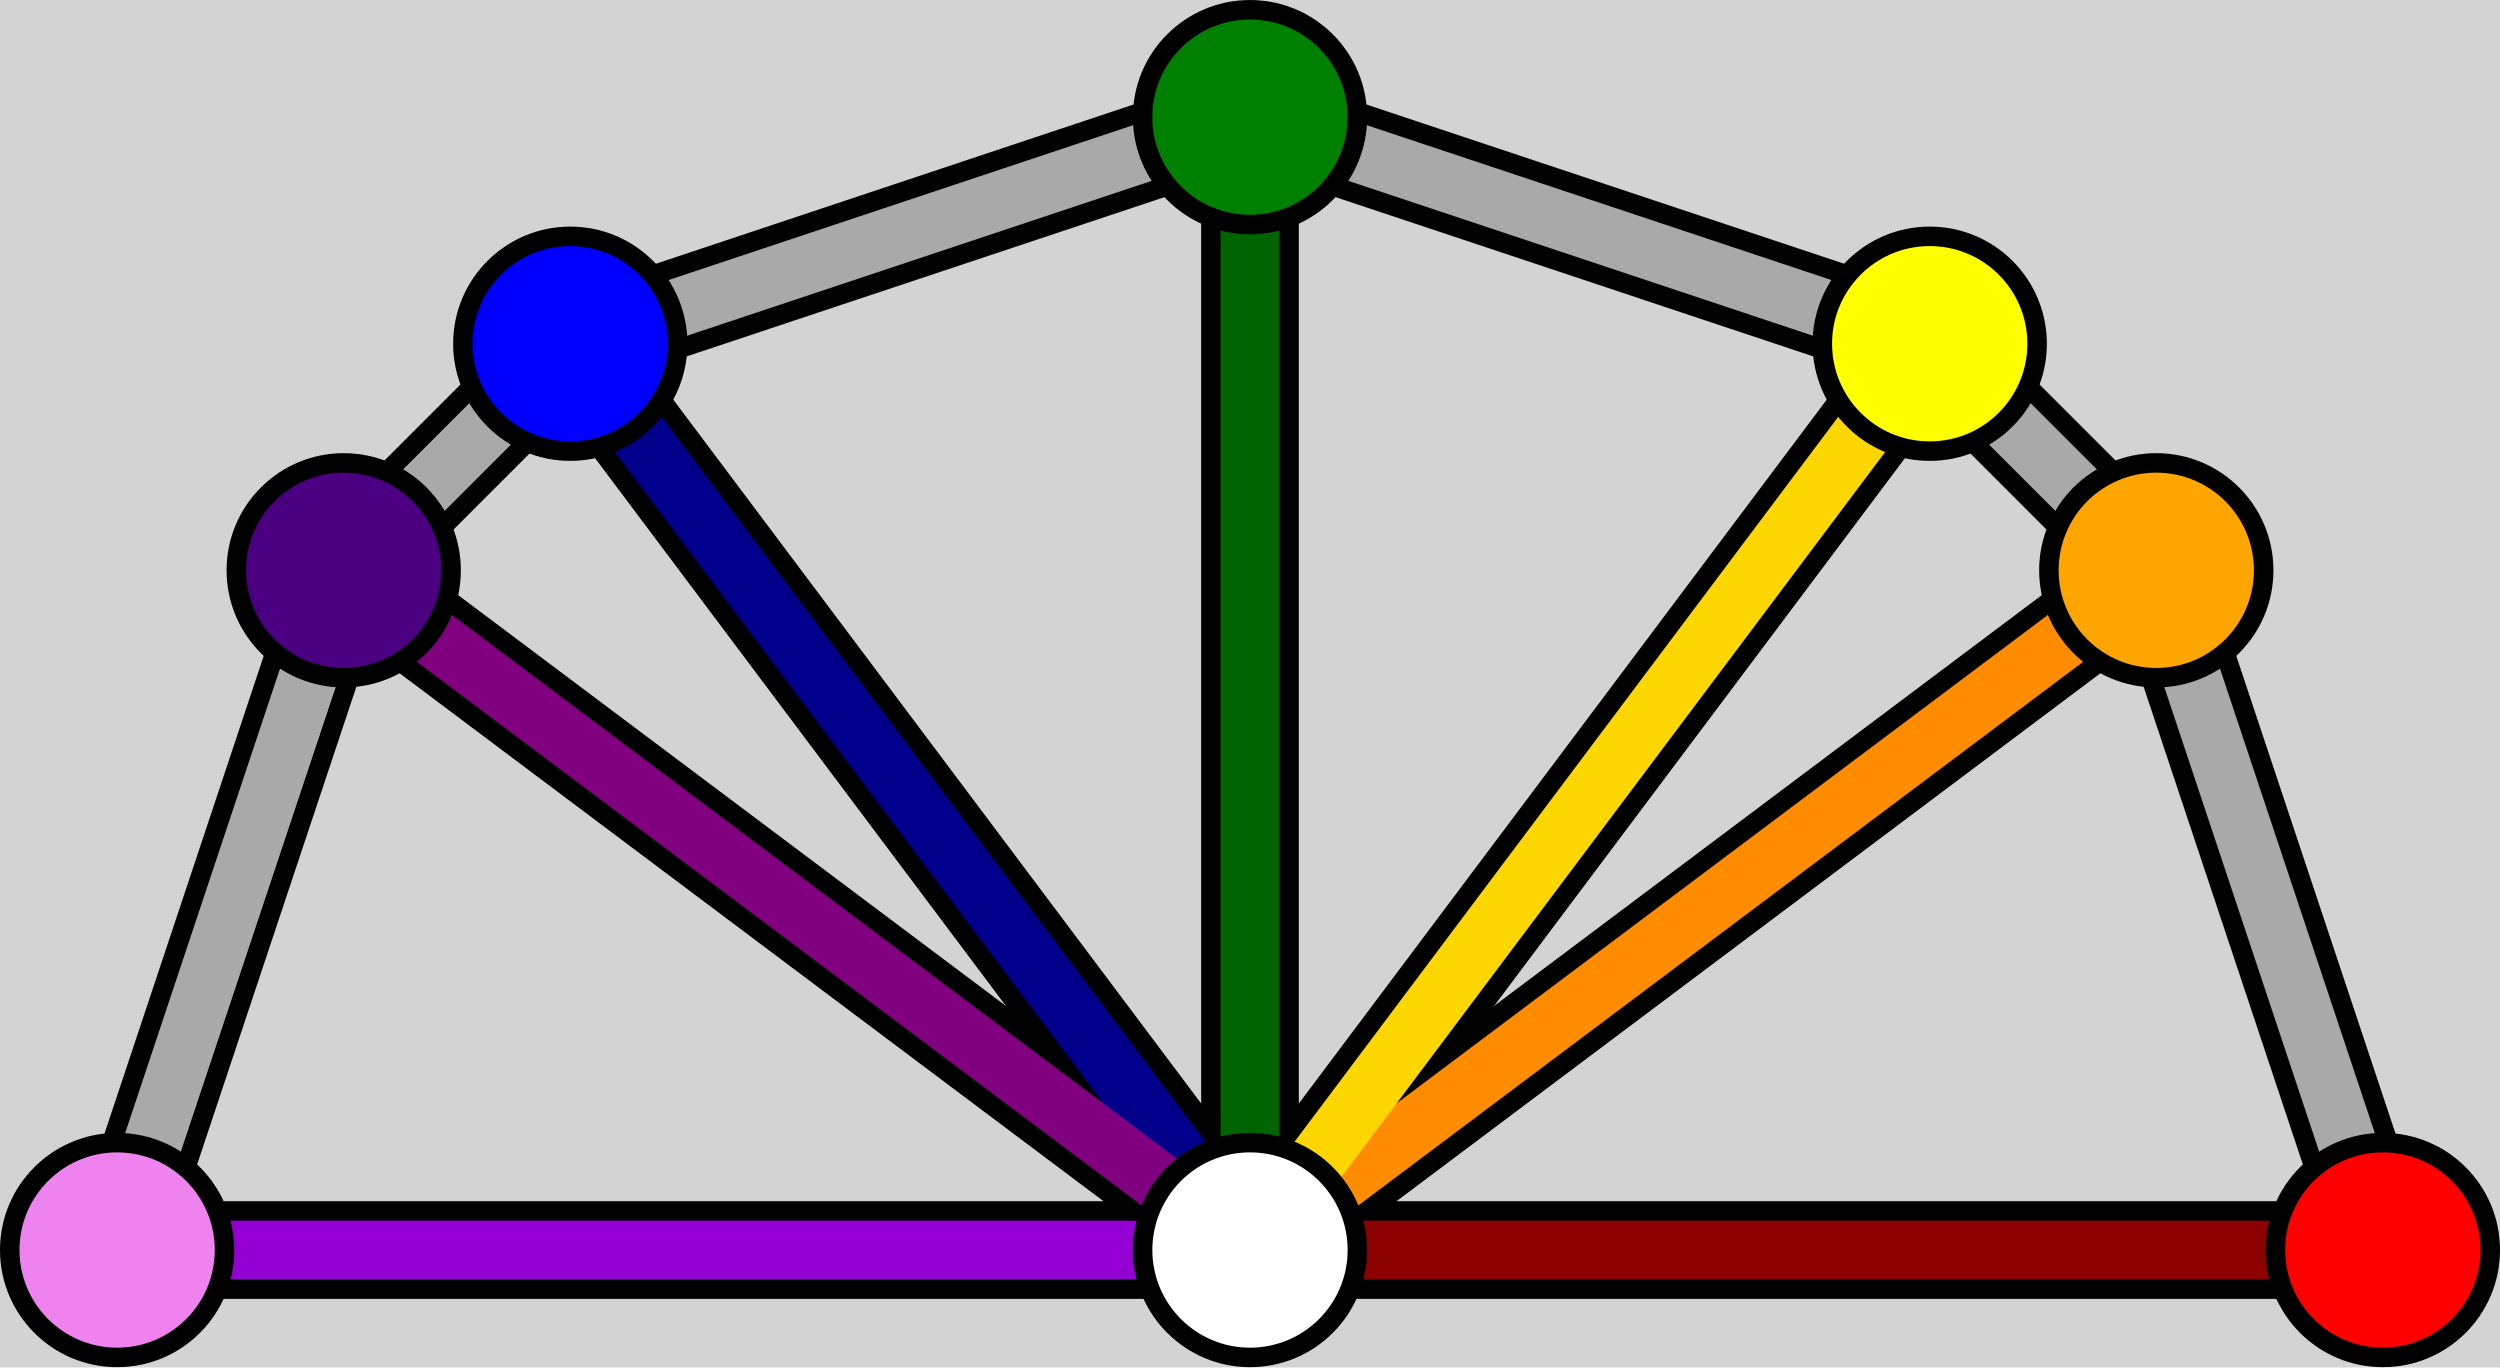
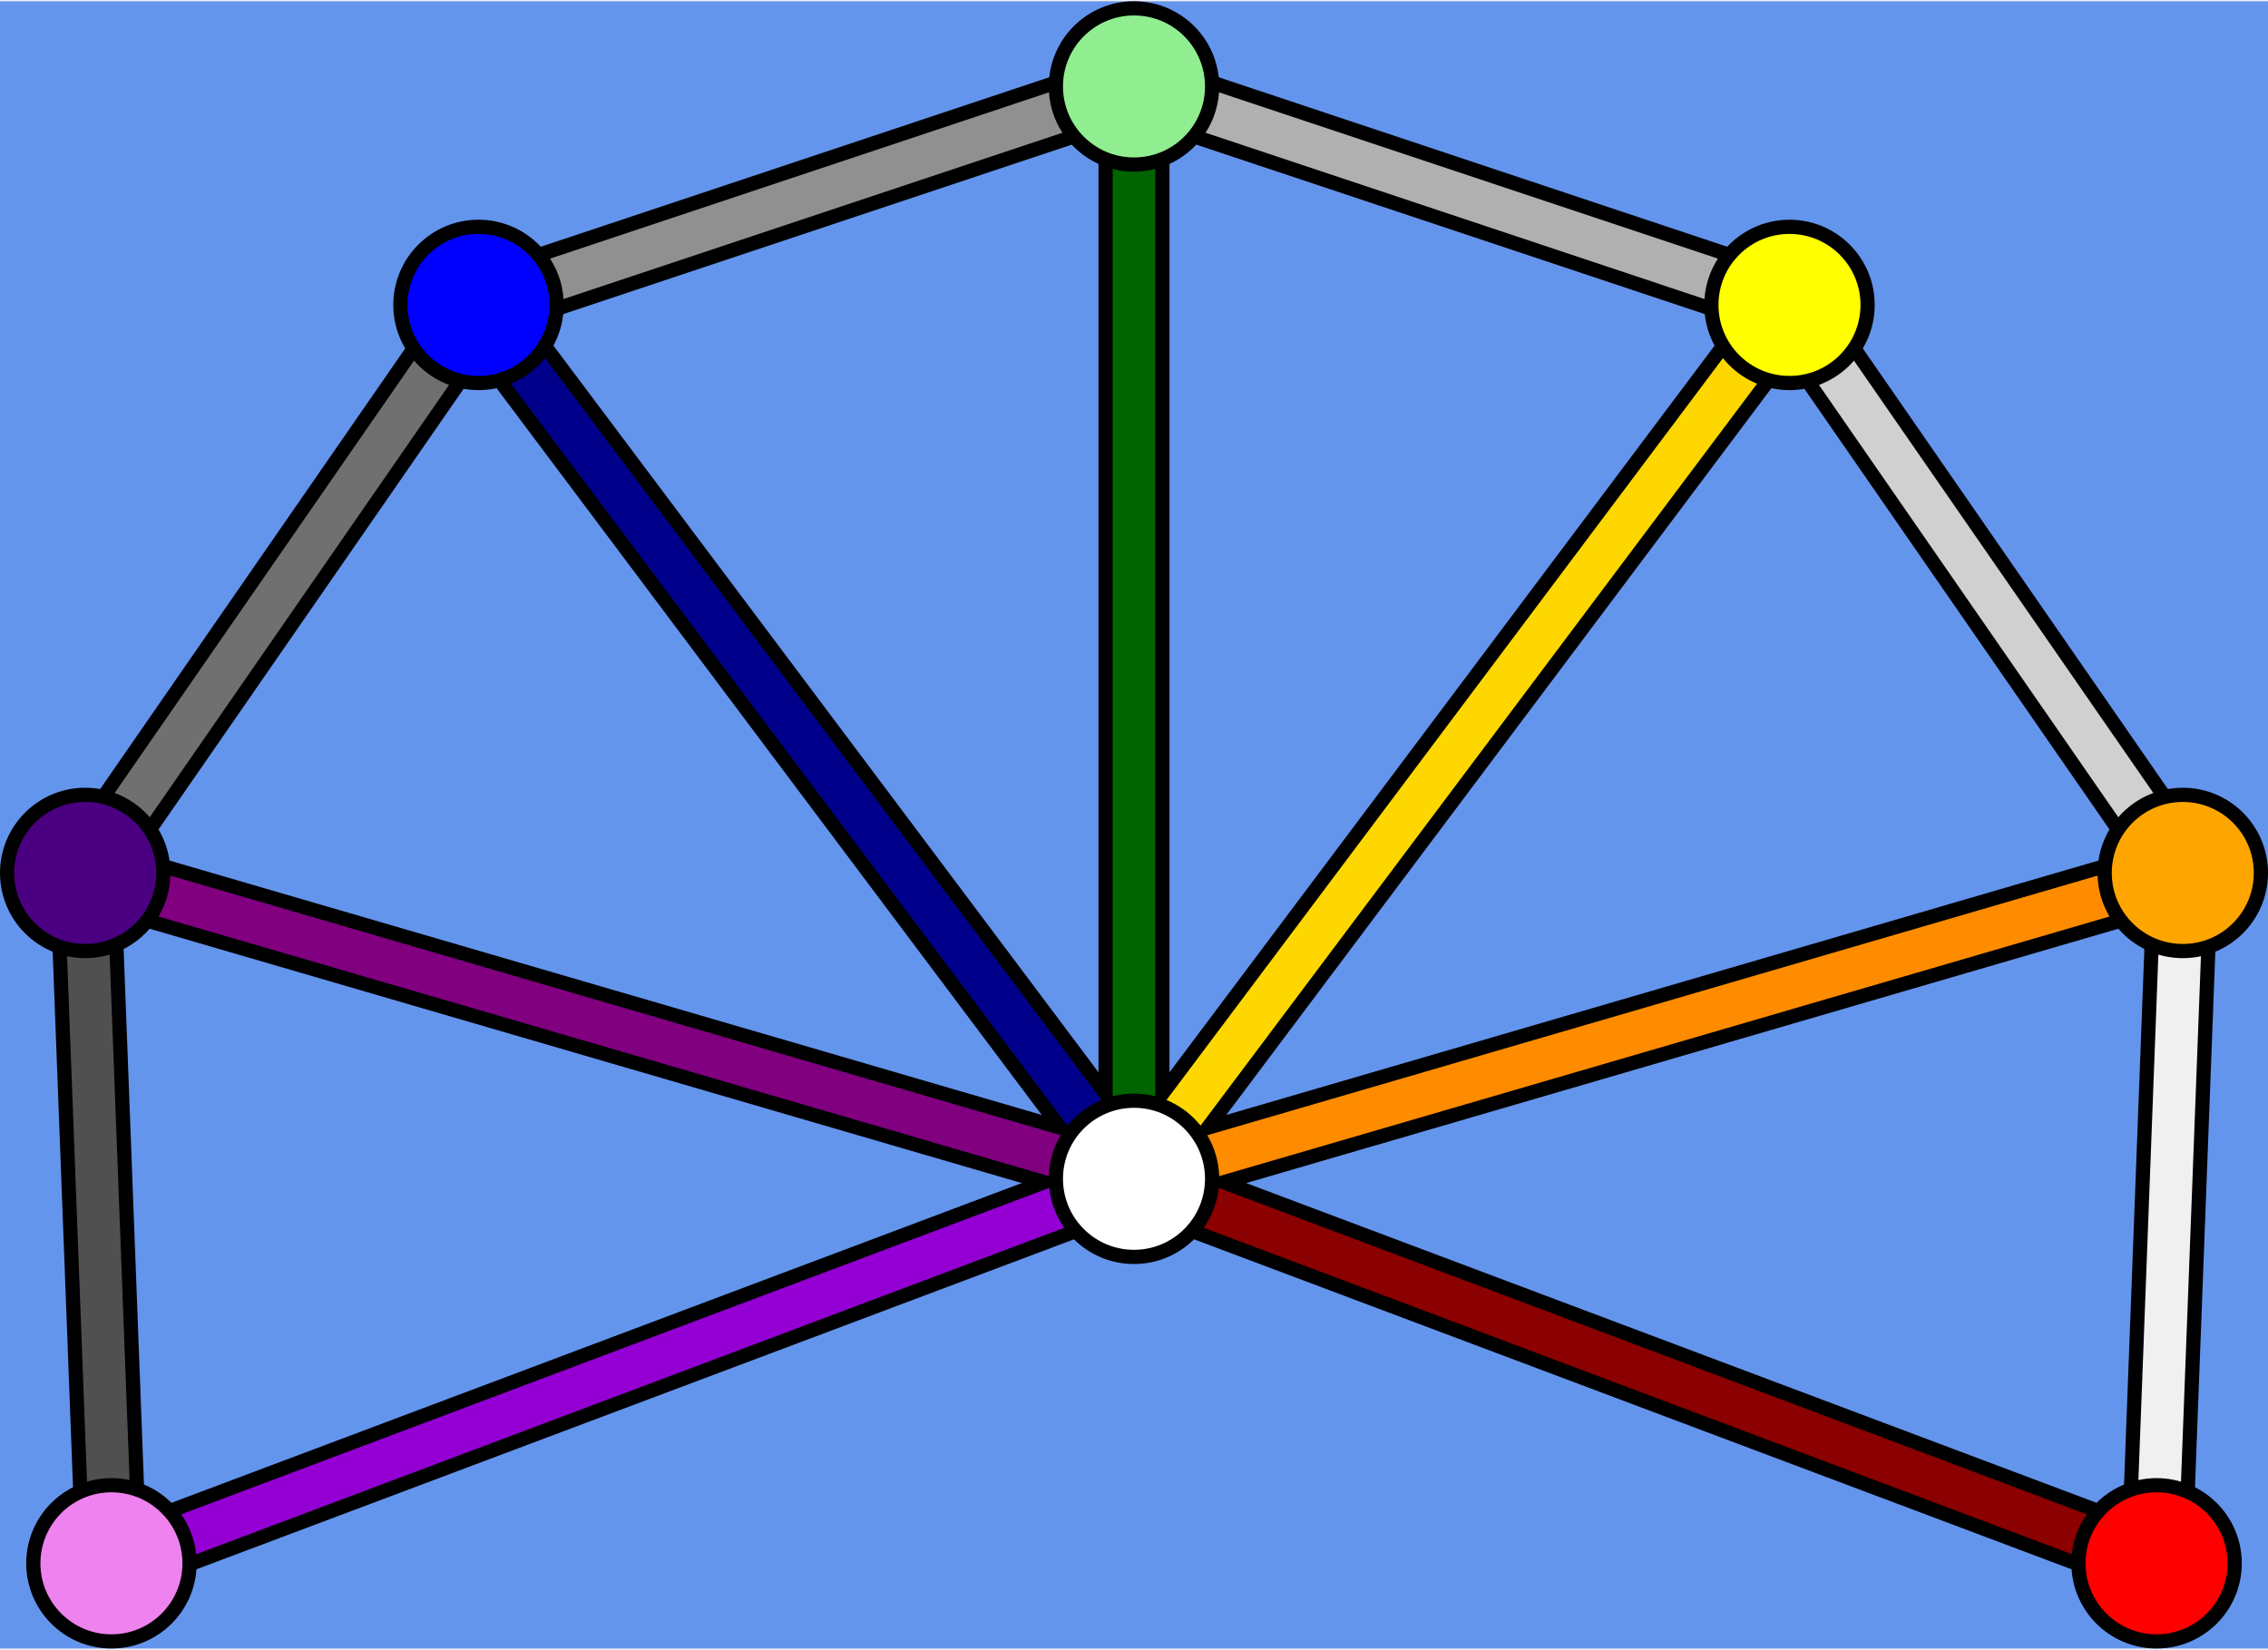
- <svg xmlns="http://www.w3.org/2000/svg" version="1.1" width="640" height="350" viewBox="-12.517 -9.517 11.034 6.034">
-   <rect x="-12.517" y="-9.517" width="11.034" height="6.034" fill="lightgray" />
-   <g stroke-width="0.431" stroke="black" stroke-linecap="round">
-     <line x1="-7" y1="-4" x2="-2" y2="-4" />
-     <line x1="-7" y1="-4" x2="-3" y2="-7" />
-     <line x1="-7" y1="-4" x2="-4" y2="-8" />
-     <line x1="-7" y1="-4" x2="-7" y2="-9" />
-     <line x1="-7" y1="-4" x2="-10" y2="-8" />
-     <line x1="-7" y1="-4" x2="-11" y2="-7" />
-     <line x1="-7" y1="-4" x2="-12" y2="-4" />
-     <line x1="-2" y1="-4" x2="-3" y2="-7" />
-     <line x1="-3" y1="-7" x2="-4" y2="-8" />
-     <line x1="-4" y1="-8" x2="-7" y2="-9" />
-     <line x1="-7" y1="-9" x2="-10" y2="-8" />
-     <line x1="-10" y1="-8" x2="-11" y2="-7" />
-     <line x1="-11" y1="-7" x2="-12" y2="-4" />
+ <svg xmlns="http://www.w3.org/2000/svg" version="1.1" width="800" height="582" viewBox="-1.038 -1.078 2.076 1.508">
+   <rect x="-1.038" y="-1.078" width="2.076" height="1.508" fill="cornflowerblue" />
+   <g stroke-width="0.065" stroke="black" stroke-linecap="round">
+     <line x1="0" y1="0" x2="0.936" y2="0.352" />
+     <line x1="0" y1="0" x2="0.96" y2="-0.28" />
+     <line x1="0" y1="0" x2="0.6" y2="-0.8" />
+     <line x1="0" y1="0" x2="0" y2="-1" />
+     <line x1="0" y1="0" x2="-0.6" y2="-0.8" />
+     <line x1="0" y1="0" x2="-0.96" y2="-0.28" />
+     <line x1="0" y1="0" x2="-0.936" y2="0.352" />
+     <line x1="0.936" y1="0.352" x2="0.96" y2="-0.28" />
+     <line x1="0.96" y1="-0.28" x2="0.6" y2="-0.8" />
+     <line x1="0.6" y1="-0.8" x2="0" y2="-1" />
+     <line x1="0" y1="-1" x2="-0.6" y2="-0.8" />
+     <line x1="-0.6" y1="-0.8" x2="-0.96" y2="-0.28" />
+     <line x1="-0.96" y1="-0.28" x2="-0.936" y2="0.352" />
  </g>
-   <g stroke-width="0.259" stroke="darkgray" stroke-linecap="round">
-     <line x1="-7" y1="-4" x2="-2" y2="-4" stroke="darkred" />
-     <line x1="-7" y1="-4" x2="-3" y2="-7" stroke="darkorange" />
-     <line x1="-7" y1="-4" x2="-4" y2="-8" stroke="gold" />
-     <line x1="-7" y1="-4" x2="-7" y2="-9" stroke="darkgreen" />
-     <line x1="-7" y1="-4" x2="-10" y2="-8" stroke="darkblue" />
-     <line x1="-7" y1="-4" x2="-11" y2="-7" stroke="purple" />
-     <line x1="-7" y1="-4" x2="-12" y2="-4" stroke="darkviolet" />
-     <line x1="-2" y1="-4" x2="-3" y2="-7" />
-     <line x1="-3" y1="-7" x2="-4" y2="-8" />
-     <line x1="-4" y1="-8" x2="-7" y2="-9" />
-     <line x1="-7" y1="-9" x2="-10" y2="-8" />
-     <line x1="-10" y1="-8" x2="-11" y2="-7" />
-     <line x1="-11" y1="-7" x2="-12" y2="-4" />
+   <g stroke-width="0.039" stroke="darkgray" stroke-linecap="round">
+     <line x1="0" y1="0" x2="0.936" y2="0.352" stroke="darkred" />
+     <line x1="0" y1="0" x2="0.96" y2="-0.28" stroke="darkorange" />
+     <line x1="0" y1="0" x2="0.6" y2="-0.8" stroke="gold" />
+     <line x1="0" y1="0" x2="0" y2="-1" stroke="darkgreen" />
+     <line x1="0" y1="0" x2="-0.6" y2="-0.8" stroke="darkblue" />
+     <line x1="0" y1="0" x2="-0.96" y2="-0.28" stroke="purple" />
+     <line x1="0" y1="0" x2="-0.936" y2="0.352" stroke="darkviolet" />
+     <line x1="0.936" y1="0.352" x2="0.96" y2="-0.28" stroke="#F0F0F0" />
+     <line x1="0.96" y1="-0.28" x2="0.6" y2="-0.8" stroke="#D0D0D0" />
+     <line x1="0.6" y1="-0.8" x2="0" y2="-1" stroke="#B0B0B0" />
+     <line x1="0" y1="-1" x2="-0.6" y2="-0.8" stroke="#909090" />
+     <line x1="-0.6" y1="-0.8" x2="-0.96" y2="-0.28" stroke="#707070" />
+     <line x1="-0.96" y1="-0.28" x2="-0.936" y2="0.352" stroke="#505050" />
  </g>
  <g fill="black">
-     <circle cx="-7" cy="-4" r="0.517" />
-     <circle cx="-2" cy="-4" r="0.517" />
-     <circle cx="-3" cy="-7" r="0.517" />
-     <circle cx="-4" cy="-8" r="0.517" />
-     <circle cx="-7" cy="-9" r="0.517" />
-     <circle cx="-10" cy="-8" r="0.517" />
-     <circle cx="-11" cy="-7" r="0.517" />
-     <circle cx="-12" cy="-4" r="0.517" />
+     <circle cx="0" cy="0" r="0.078" />
+     <circle cx="0.936" cy="0.352" r="0.078" />
+     <circle cx="0.96" cy="-0.28" r="0.078" />
+     <circle cx="0.6" cy="-0.8" r="0.078" />
+     <circle cx="0" cy="-1" r="0.078" />
+     <circle cx="-0.6" cy="-0.8" r="0.078" />
+     <circle cx="-0.96" cy="-0.28" r="0.078" />
+     <circle cx="-0.936" cy="0.352" r="0.078" />
  </g>
  <g fill="white">
-     <circle cx="-7" cy="-4" r="0.431" />
-     <circle cx="-2" cy="-4" r="0.431" fill="red" />
-     <circle cx="-3" cy="-7" r="0.431" fill="orange" />
-     <circle cx="-4" cy="-8" r="0.431" fill="yellow" />
-     <circle cx="-7" cy="-9" r="0.431" fill="green" />
-     <circle cx="-10" cy="-8" r="0.431" fill="blue" />
-     <circle cx="-11" cy="-7" r="0.431" fill="indigo" />
-     <circle cx="-12" cy="-4" r="0.431" fill="violet" />
+     <circle cx="0" cy="0" r="0.065" />
+     <circle cx="0.936" cy="0.352" r="0.065" fill="red" />
+     <circle cx="0.96" cy="-0.28" r="0.065" fill="orange" />
+     <circle cx="0.6" cy="-0.8" r="0.065" fill="yellow" />
+     <circle cx="0" cy="-1" r="0.065" fill="lightgreen" />
+     <circle cx="-0.6" cy="-0.8" r="0.065" fill="blue" />
+     <circle cx="-0.96" cy="-0.28" r="0.065" fill="indigo" />
+     <circle cx="-0.936" cy="0.352" r="0.065" fill="violet" />
  </g>
</svg>
